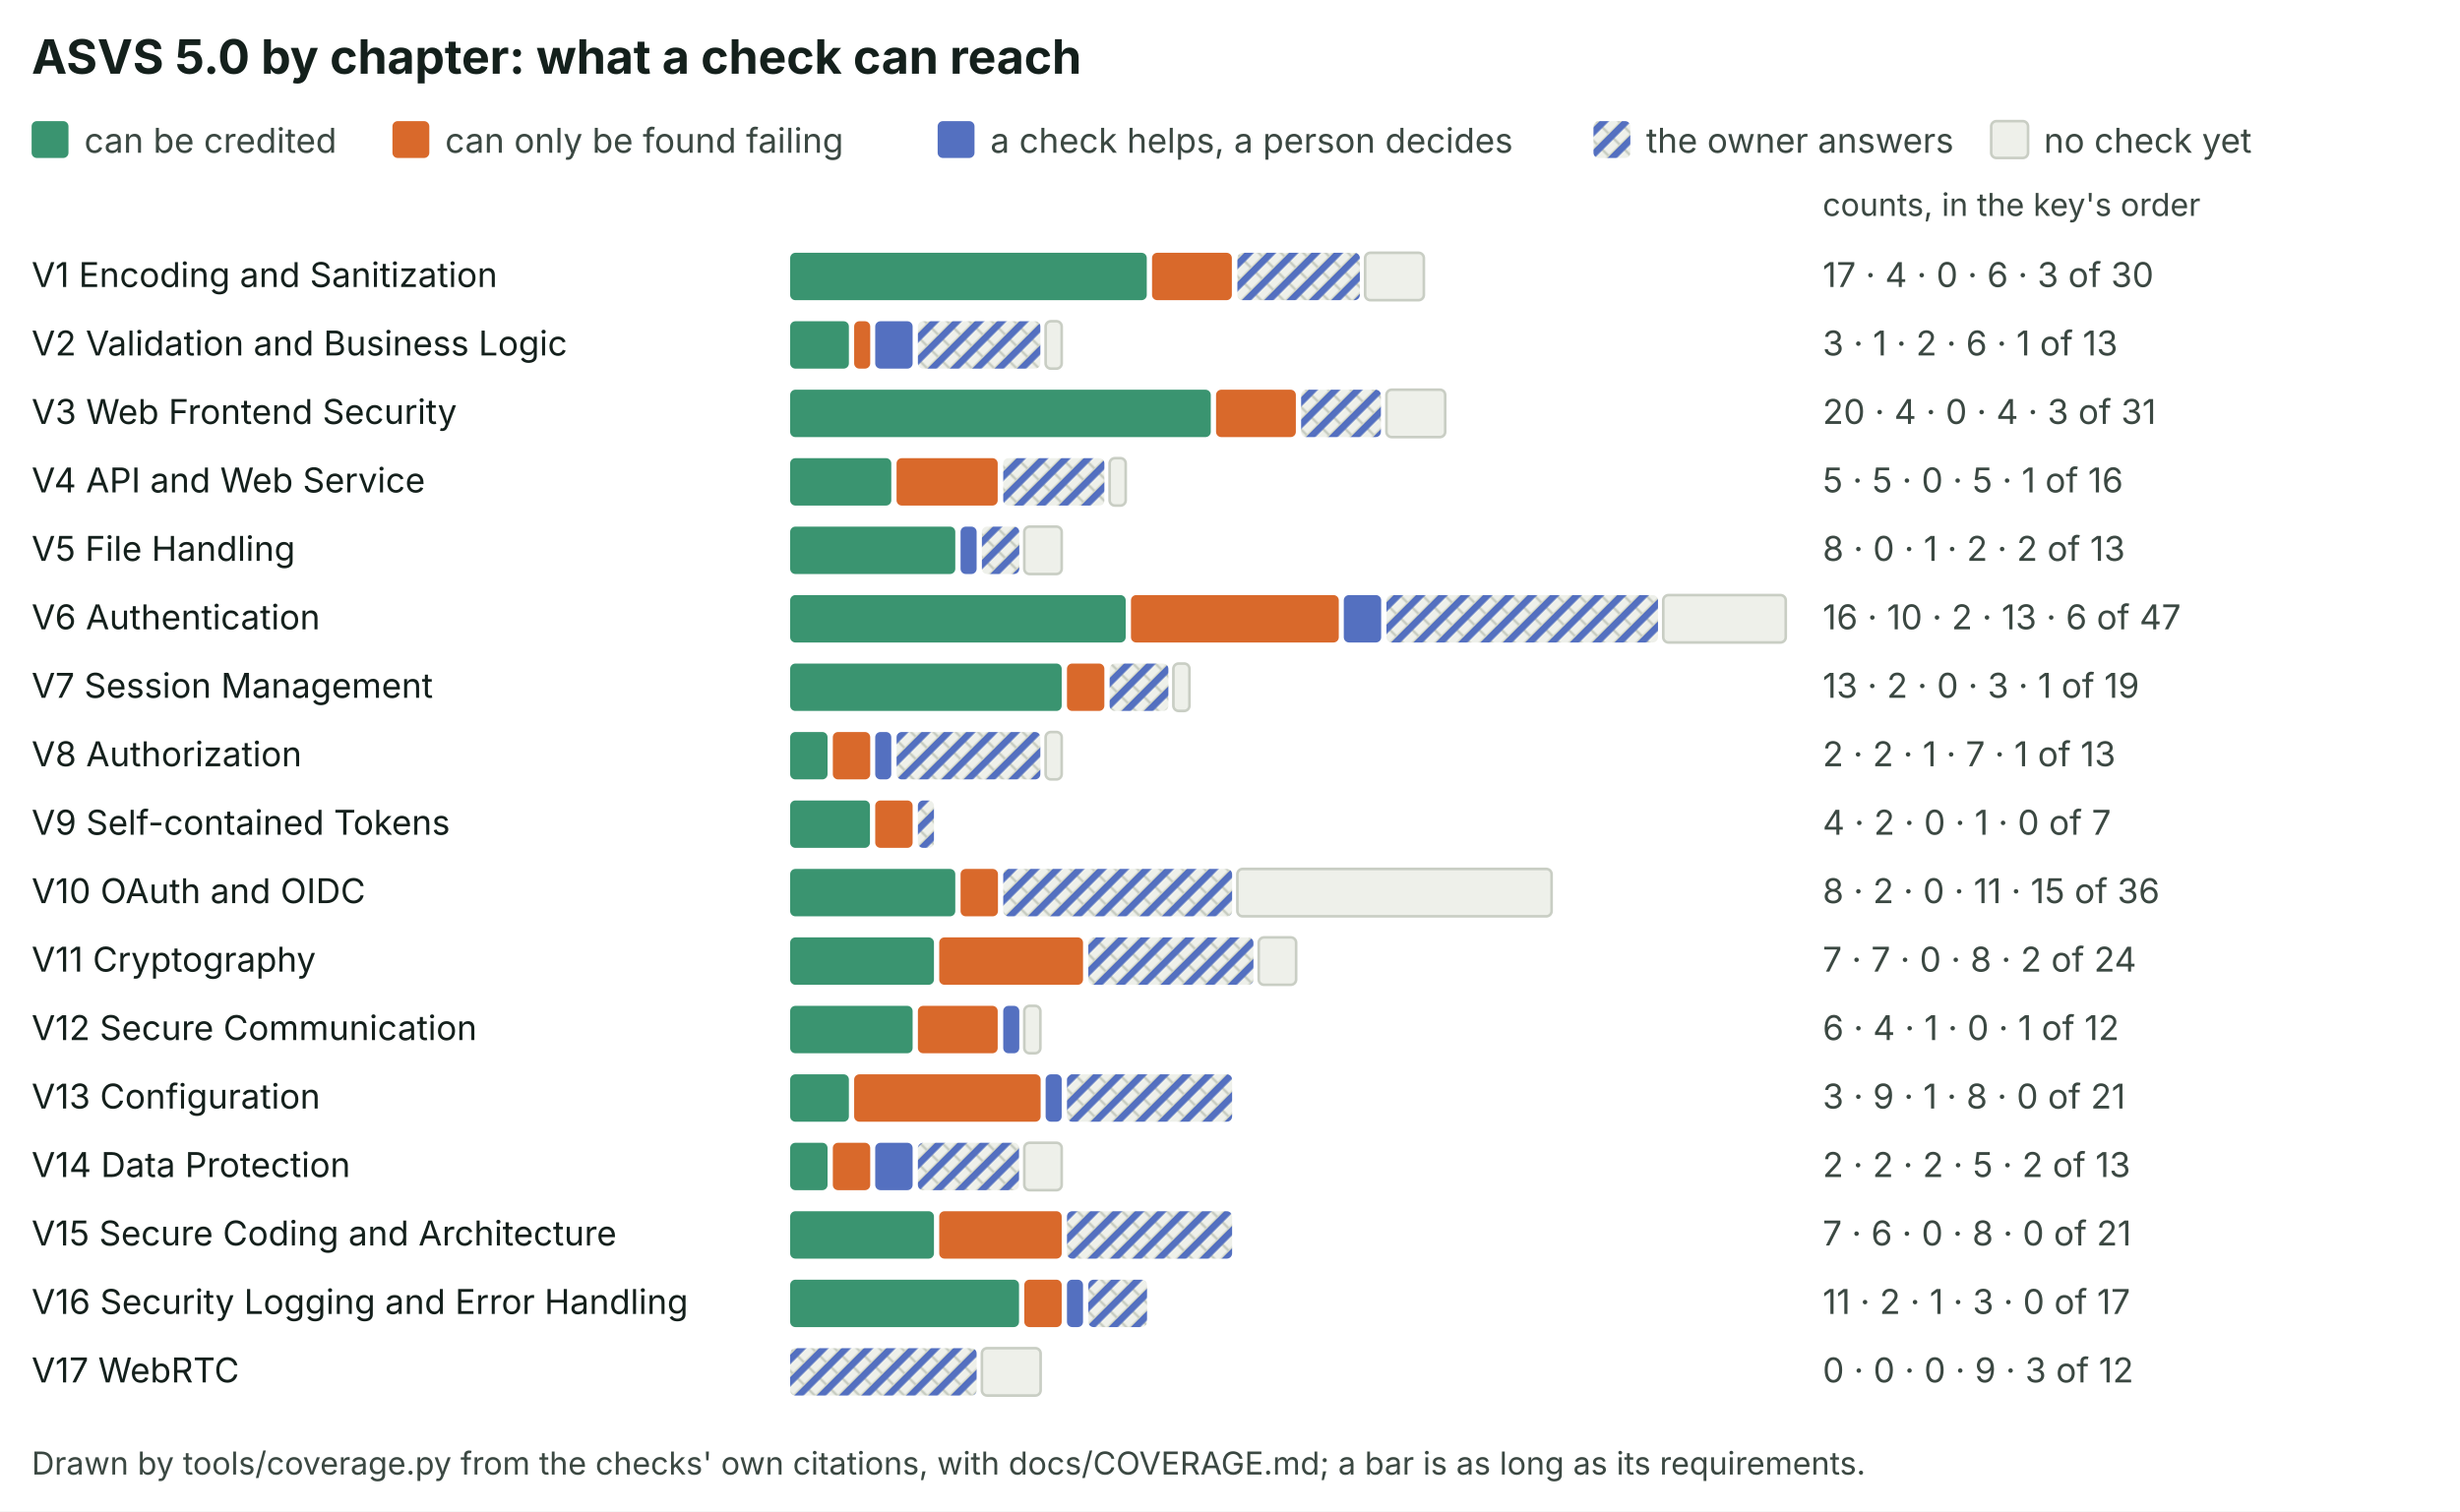
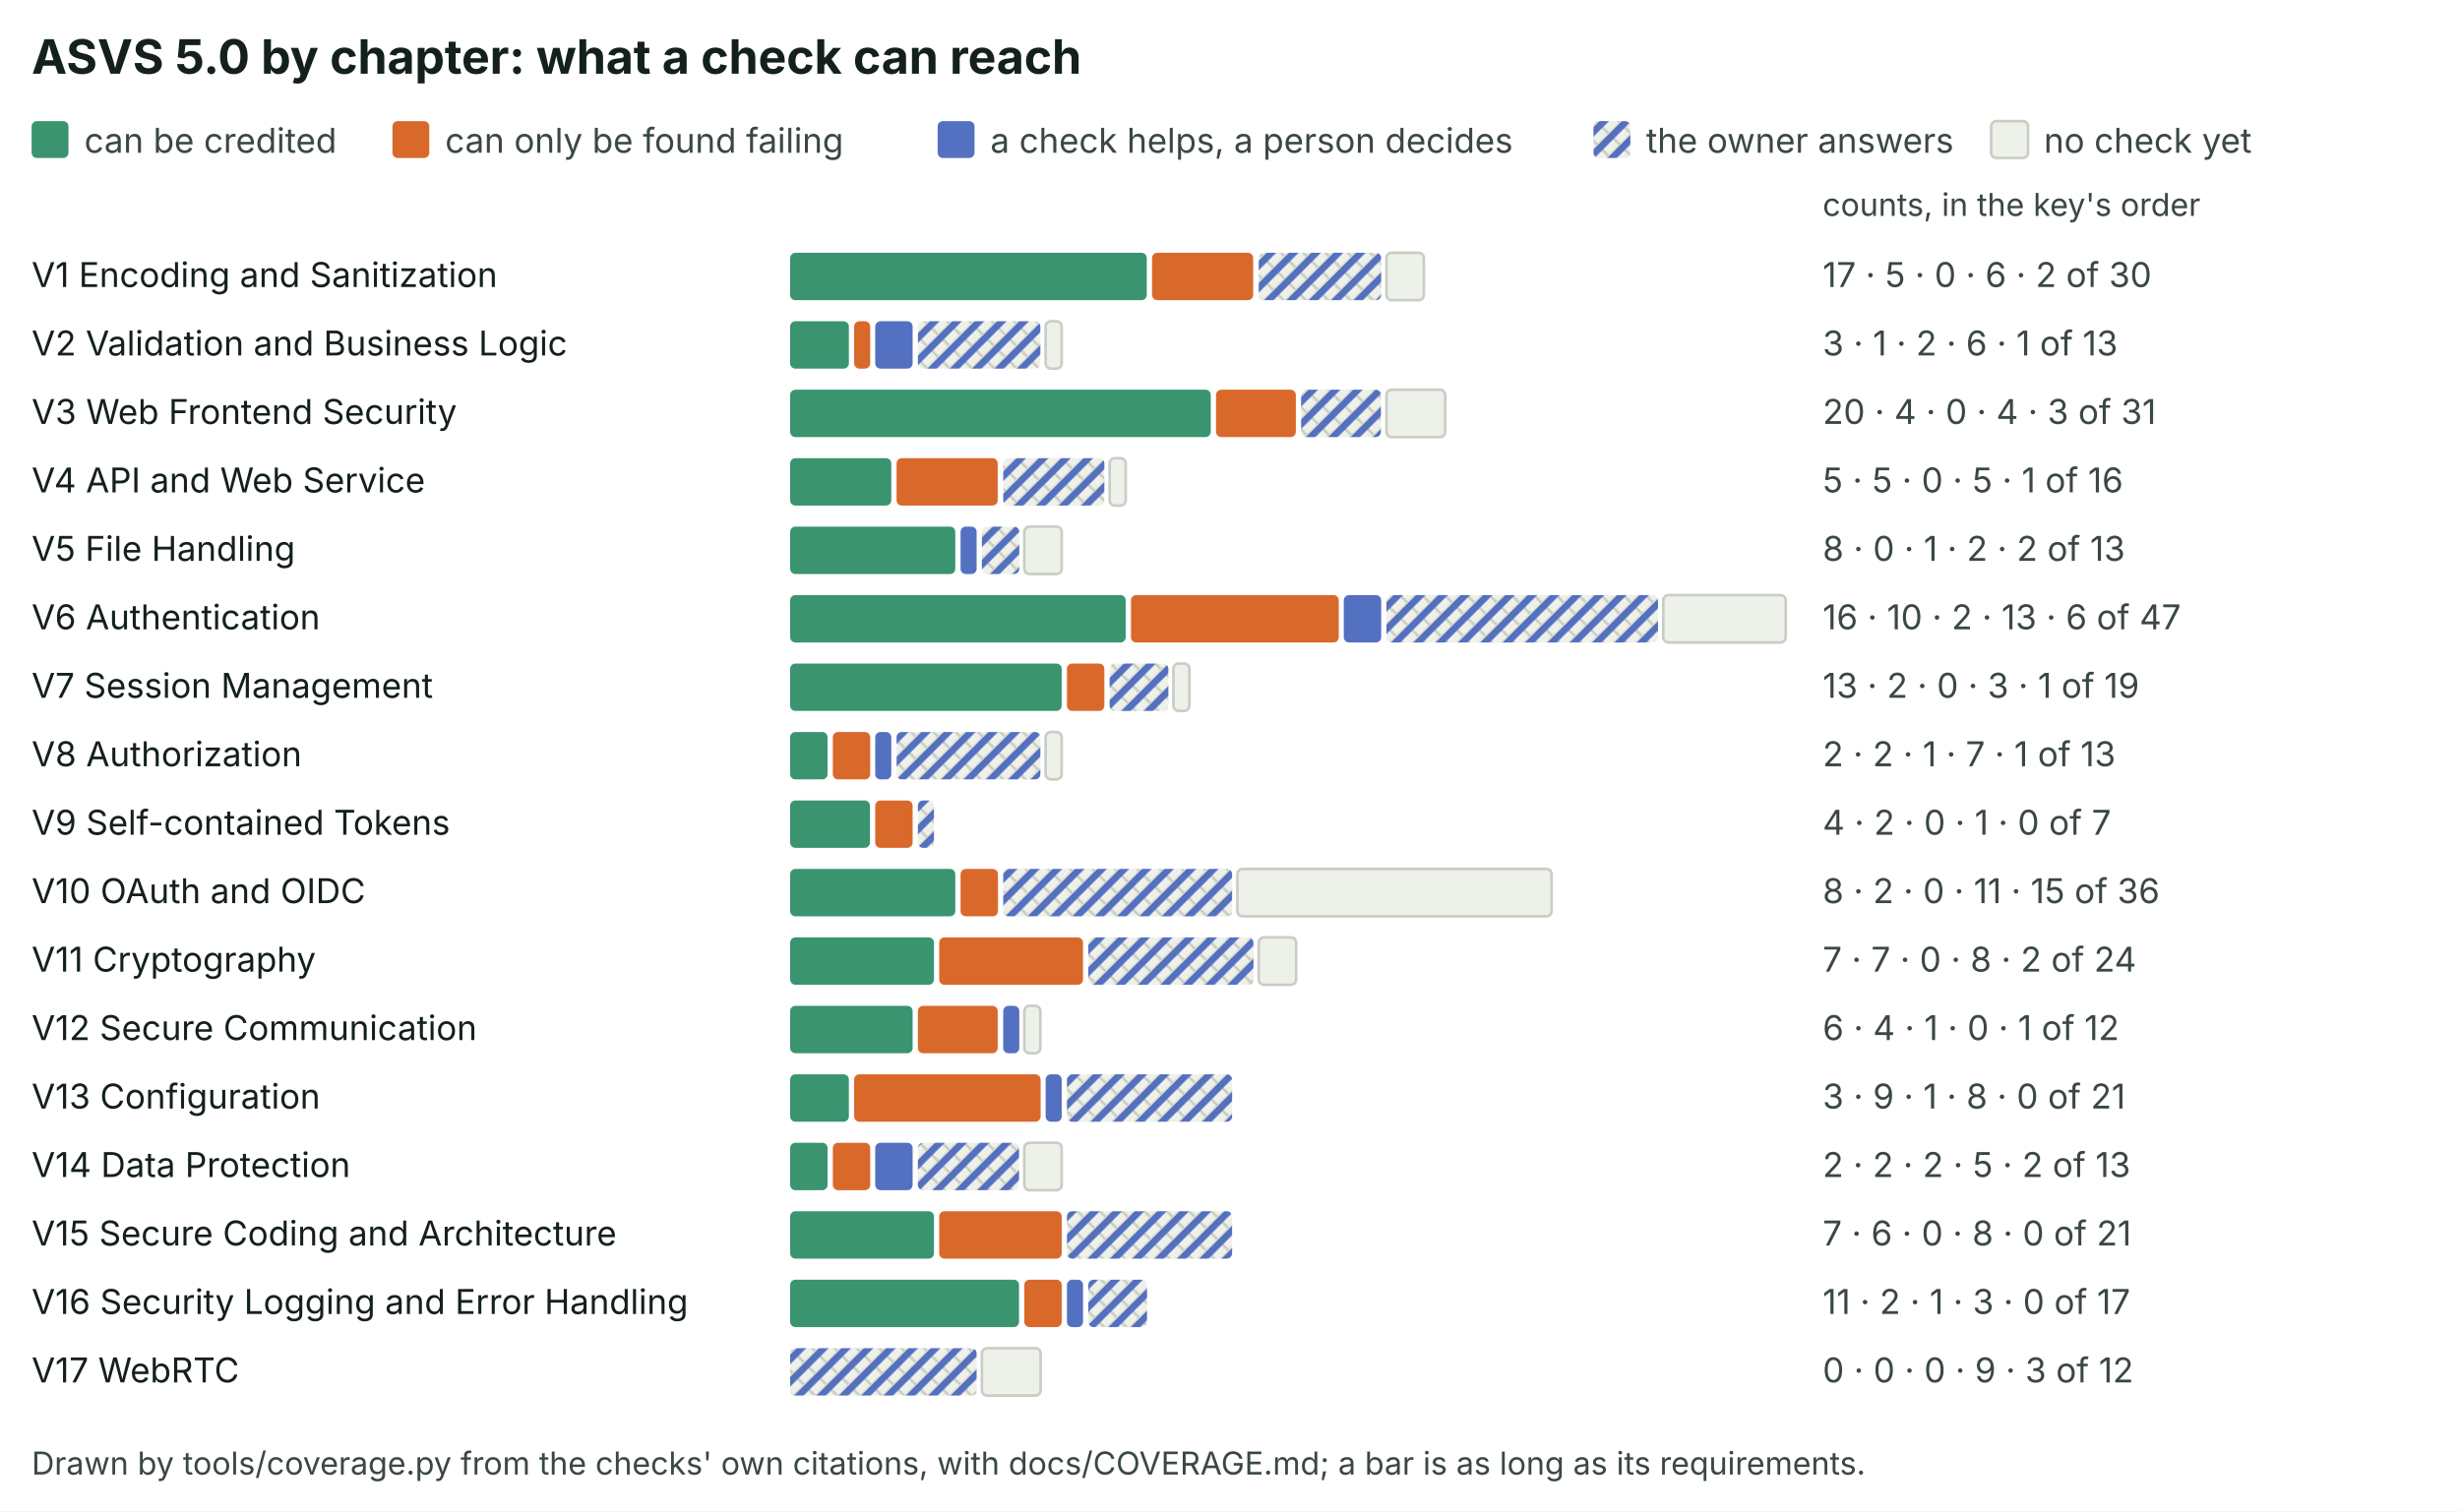
<svg xmlns="http://www.w3.org/2000/svg" viewBox="0 0 934 574" width="934" height="574" role="img" aria-labelledby="t d" font-family="Atkinson Hyperlegible, -apple-system, Segoe UI, sans-serif">
  <style>.bg{fill:#FFFFFF}.ink{fill:#14201C}.soft{fill:#3B4842}.none{fill:#EEF0EA;stroke:#C9CEC4}@media (prefers-color-scheme: dark){.bg{fill:#14201C}.ink{fill:#F3F4EF}.soft{fill:#C9CEC4}.none{fill:#182A23;stroke:#3B4842}}</style>
  <defs>
    <pattern id="owner" width="6" height="6" patternUnits="userSpaceOnUse" patternTransform="rotate(45)">
      <rect class="none" width="6" height="6" />
      <rect width="2.5" height="6" fill="#5470C0" />
    </pattern>
  </defs>
  <rect class="bg" width="934" height="574" />
  <text class="ink" x="12" y="28" font-size="18" font-weight="700">ASVS 5.0 by chapter: what a check can reach</text>
  <rect fill="#3A9470" x="12" y="46" width="14" height="14" rx="2" />
  <text class="soft" x="32" y="58" font-size="13">can be credited</text>
  <rect fill="#D9692B" x="149" y="46" width="14" height="14" rx="2" />
  <text class="soft" x="169" y="58" font-size="13">can only be found failing</text>
  <rect fill="#5470C0" x="356" y="46" width="14" height="14" rx="2" />
  <text class="soft" x="376" y="58" font-size="13">a check helps, a person decides</text>
  <rect fill="url(#owner)" x="605" y="46" width="14" height="14" rx="2" />
  <text class="soft" x="625" y="58" font-size="13">the owner answers</text>
  <rect class="none" x="756" y="46" width="14" height="14" rx="2" />
  <text class="soft" x="776" y="58" font-size="13">no check yet</text>
  <text class="soft" x="692" y="82" font-size="12">counts, in the key's order</text>
  <text class="ink" x="12" y="109" font-size="13">V1 Encoding and Sanitization</text>
  <rect fill="#3A9470" x="300.0" y="96" width="135.4" height="18" rx="2" />
-   <rect fill="#D9692B" x="437.4" y="96" width="30.3" height="18" rx="2" />
-   <rect fill="url(#owner)" x="469.8" y="96" width="46.5" height="18" rx="2" />
-   <rect class="none" x="518.3" y="96" width="22.3" height="18" rx="2" />
-   <text class="soft" x="692" y="109" font-size="13">17 · 4 · 0 · 6 · 3  of 30</text>
+   <rect fill="#D9692B" x="437.4" y="96" width="38.4" height="18" rx="2" />
+   <rect fill="url(#owner)" x="477.9" y="96" width="46.5" height="18" rx="2" />
+   <rect class="none" x="526.4" y="96" width="14.2" height="18" rx="2" />
+   <text class="soft" x="692" y="109" font-size="13">17 · 5 · 0 · 6 · 2  of 30</text>
  <text class="ink" x="12" y="135" font-size="13">V2 Validation and Business Logic</text>
  <rect fill="#3A9470" x="300.0" y="122" width="22.3" height="18" rx="2" />
  <rect fill="#D9692B" x="324.3" y="122" width="6.1" height="18" rx="2" />
  <rect fill="#5470C0" x="332.3" y="122" width="14.2" height="18" rx="2" />
  <rect fill="url(#owner)" x="348.5" y="122" width="46.5" height="18" rx="2" />
  <rect class="none" x="397.0" y="122" width="6.1" height="18" rx="2" />
  <text class="soft" x="692" y="135" font-size="13">3 · 1 · 2 · 6 · 1  of 13</text>
  <text class="ink" x="12" y="161" font-size="13">V3 Web Frontend Security</text>
  <rect fill="#3A9470" x="300.0" y="148" width="159.7" height="18" rx="2" />
  <rect fill="#D9692B" x="461.7" y="148" width="30.3" height="18" rx="2" />
  <rect fill="url(#owner)" x="494.0" y="148" width="30.3" height="18" rx="2" />
  <rect class="none" x="526.4" y="148" width="22.3" height="18" rx="2" />
  <text class="soft" x="692" y="161" font-size="13">20 · 4 · 0 · 4 · 3  of 31</text>
  <text class="ink" x="12" y="187" font-size="13">V4 API and Web Service</text>
  <rect fill="#3A9470" x="300.0" y="174" width="38.4" height="18" rx="2" />
  <rect fill="#D9692B" x="340.4" y="174" width="38.4" height="18" rx="2" />
  <rect fill="url(#owner)" x="380.9" y="174" width="38.4" height="18" rx="2" />
  <rect class="none" x="421.3" y="174" width="6.1" height="18" rx="2" />
  <text class="soft" x="692" y="187" font-size="13">5 · 5 · 0 · 5 · 1  of 16</text>
  <text class="ink" x="12" y="213" font-size="13">V5 File Handling</text>
  <rect fill="#3A9470" x="300.0" y="200" width="62.7" height="18" rx="2" />
  <rect fill="#5470C0" x="364.7" y="200" width="6.1" height="18" rx="2" />
  <rect fill="url(#owner)" x="372.8" y="200" width="14.2" height="18" rx="2" />
  <rect class="none" x="388.9" y="200" width="14.2" height="18" rx="2" />
  <text class="soft" x="692" y="213" font-size="13">8 · 0 · 1 · 2 · 2  of 13</text>
  <text class="ink" x="12" y="239" font-size="13">V6 Authentication</text>
  <rect fill="#3A9470" x="300.0" y="226" width="127.4" height="18" rx="2" />
  <rect fill="#D9692B" x="429.4" y="226" width="78.9" height="18" rx="2" />
  <rect fill="#5470C0" x="510.2" y="226" width="14.2" height="18" rx="2" />
  <rect fill="url(#owner)" x="526.4" y="226" width="103.1" height="18" rx="2" />
  <rect class="none" x="631.5" y="226" width="46.5" height="18" rx="2" />
  <text class="soft" x="692" y="239" font-size="13">16 · 10 · 2 · 13 · 6  of 47</text>
  <text class="ink" x="12" y="265" font-size="13">V7 Session Management</text>
  <rect fill="#3A9470" x="300.0" y="252" width="103.1" height="18" rx="2" />
  <rect fill="#D9692B" x="405.1" y="252" width="14.2" height="18" rx="2" />
  <rect fill="url(#owner)" x="421.3" y="252" width="22.3" height="18" rx="2" />
  <rect class="none" x="445.5" y="252" width="6.1" height="18" rx="2" />
  <text class="soft" x="692" y="265" font-size="13">13 · 2 · 0 · 3 · 1  of 19</text>
  <text class="ink" x="12" y="291" font-size="13">V8 Authorization</text>
  <rect fill="#3A9470" x="300.0" y="278" width="14.2" height="18" rx="2" />
  <rect fill="#D9692B" x="316.2" y="278" width="14.2" height="18" rx="2" />
  <rect fill="#5470C0" x="332.3" y="278" width="6.1" height="18" rx="2" />
  <rect fill="url(#owner)" x="340.4" y="278" width="54.6" height="18" rx="2" />
  <rect class="none" x="397.0" y="278" width="6.1" height="18" rx="2" />
  <text class="soft" x="692" y="291" font-size="13">2 · 2 · 1 · 7 · 1  of 13</text>
  <text class="ink" x="12" y="317" font-size="13">V9 Self-contained Tokens</text>
  <rect fill="#3A9470" x="300.0" y="304" width="30.3" height="18" rx="2" />
  <rect fill="#D9692B" x="332.3" y="304" width="14.2" height="18" rx="2" />
  <rect fill="url(#owner)" x="348.5" y="304" width="6.1" height="18" rx="2" />
  <text class="soft" x="692" y="317" font-size="13">4 · 2 · 0 · 1 · 0  of 7</text>
  <text class="ink" x="12" y="343" font-size="13">V10 OAuth and OIDC</text>
  <rect fill="#3A9470" x="300.0" y="330" width="62.7" height="18" rx="2" />
  <rect fill="#D9692B" x="364.7" y="330" width="14.2" height="18" rx="2" />
  <rect fill="url(#owner)" x="380.9" y="330" width="86.9" height="18" rx="2" />
  <rect class="none" x="469.8" y="330" width="119.3" height="18" rx="2" />
  <text class="soft" x="692" y="343" font-size="13">8 · 2 · 0 · 11 · 15  of 36</text>
  <text class="ink" x="12" y="369" font-size="13">V11 Cryptography</text>
  <rect fill="#3A9470" x="300.0" y="356" width="54.6" height="18" rx="2" />
  <rect fill="#D9692B" x="356.6" y="356" width="54.6" height="18" rx="2" />
  <rect fill="url(#owner)" x="413.2" y="356" width="62.7" height="18" rx="2" />
  <rect class="none" x="477.9" y="356" width="14.2" height="18" rx="2" />
  <text class="soft" x="692" y="369" font-size="13">7 · 7 · 0 · 8 · 2  of 24</text>
  <text class="ink" x="12" y="395" font-size="13">V12 Secure Communication</text>
  <rect fill="#3A9470" x="300.0" y="382" width="46.5" height="18" rx="2" />
  <rect fill="#D9692B" x="348.5" y="382" width="30.3" height="18" rx="2" />
  <rect fill="#5470C0" x="380.9" y="382" width="6.1" height="18" rx="2" />
  <rect class="none" x="388.9" y="382" width="6.1" height="18" rx="2" />
  <text class="soft" x="692" y="395" font-size="13">6 · 4 · 1 · 0 · 1  of 12</text>
  <text class="ink" x="12" y="421" font-size="13">V13 Configuration</text>
  <rect fill="#3A9470" x="300.0" y="408" width="22.3" height="18" rx="2" />
  <rect fill="#D9692B" x="324.3" y="408" width="70.8" height="18" rx="2" />
  <rect fill="#5470C0" x="397.0" y="408" width="6.1" height="18" rx="2" />
  <rect fill="url(#owner)" x="405.1" y="408" width="62.7" height="18" rx="2" />
  <text class="soft" x="692" y="421" font-size="13">3 · 9 · 1 · 8 · 0  of 21</text>
  <text class="ink" x="12" y="447" font-size="13">V14 Data Protection</text>
  <rect fill="#3A9470" x="300.0" y="434" width="14.2" height="18" rx="2" />
  <rect fill="#D9692B" x="316.2" y="434" width="14.2" height="18" rx="2" />
  <rect fill="#5470C0" x="332.3" y="434" width="14.2" height="18" rx="2" />
  <rect fill="url(#owner)" x="348.5" y="434" width="38.4" height="18" rx="2" />
  <rect class="none" x="388.9" y="434" width="14.2" height="18" rx="2" />
  <text class="soft" x="692" y="447" font-size="13">2 · 2 · 2 · 5 · 2  of 13</text>
  <text class="ink" x="12" y="473" font-size="13">V15 Secure Coding and Architecture</text>
  <rect fill="#3A9470" x="300.0" y="460" width="54.6" height="18" rx="2" />
  <rect fill="#D9692B" x="356.6" y="460" width="46.5" height="18" rx="2" />
  <rect fill="url(#owner)" x="405.1" y="460" width="62.7" height="18" rx="2" />
  <text class="soft" x="692" y="473" font-size="13">7 · 6 · 0 · 8 · 0  of 21</text>
  <text class="ink" x="12" y="499" font-size="13">V16 Security Logging and Error Handling</text>
  <rect fill="#3A9470" x="300.0" y="486" width="86.9" height="18" rx="2" />
  <rect fill="#D9692B" x="388.9" y="486" width="14.2" height="18" rx="2" />
  <rect fill="#5470C0" x="405.1" y="486" width="6.1" height="18" rx="2" />
  <rect fill="url(#owner)" x="413.2" y="486" width="22.3" height="18" rx="2" />
  <text class="soft" x="692" y="499" font-size="13">11 · 2 · 1 · 3 · 0  of 17</text>
  <text class="ink" x="12" y="525" font-size="13">V17 WebRTC</text>
  <rect fill="url(#owner)" x="300.0" y="512" width="70.8" height="18" rx="2" />
  <rect class="none" x="372.8" y="512" width="22.3" height="18" rx="2" />
  <text class="soft" x="692" y="525" font-size="13">0 · 0 · 0 · 9 · 3  of 12</text>
  <text class="soft" x="12" y="560" font-size="12">Drawn by tools/coverage.py from the checks' own citations, with docs/COVERAGE.md; a bar is as long as its requirements.</text>
</svg>
